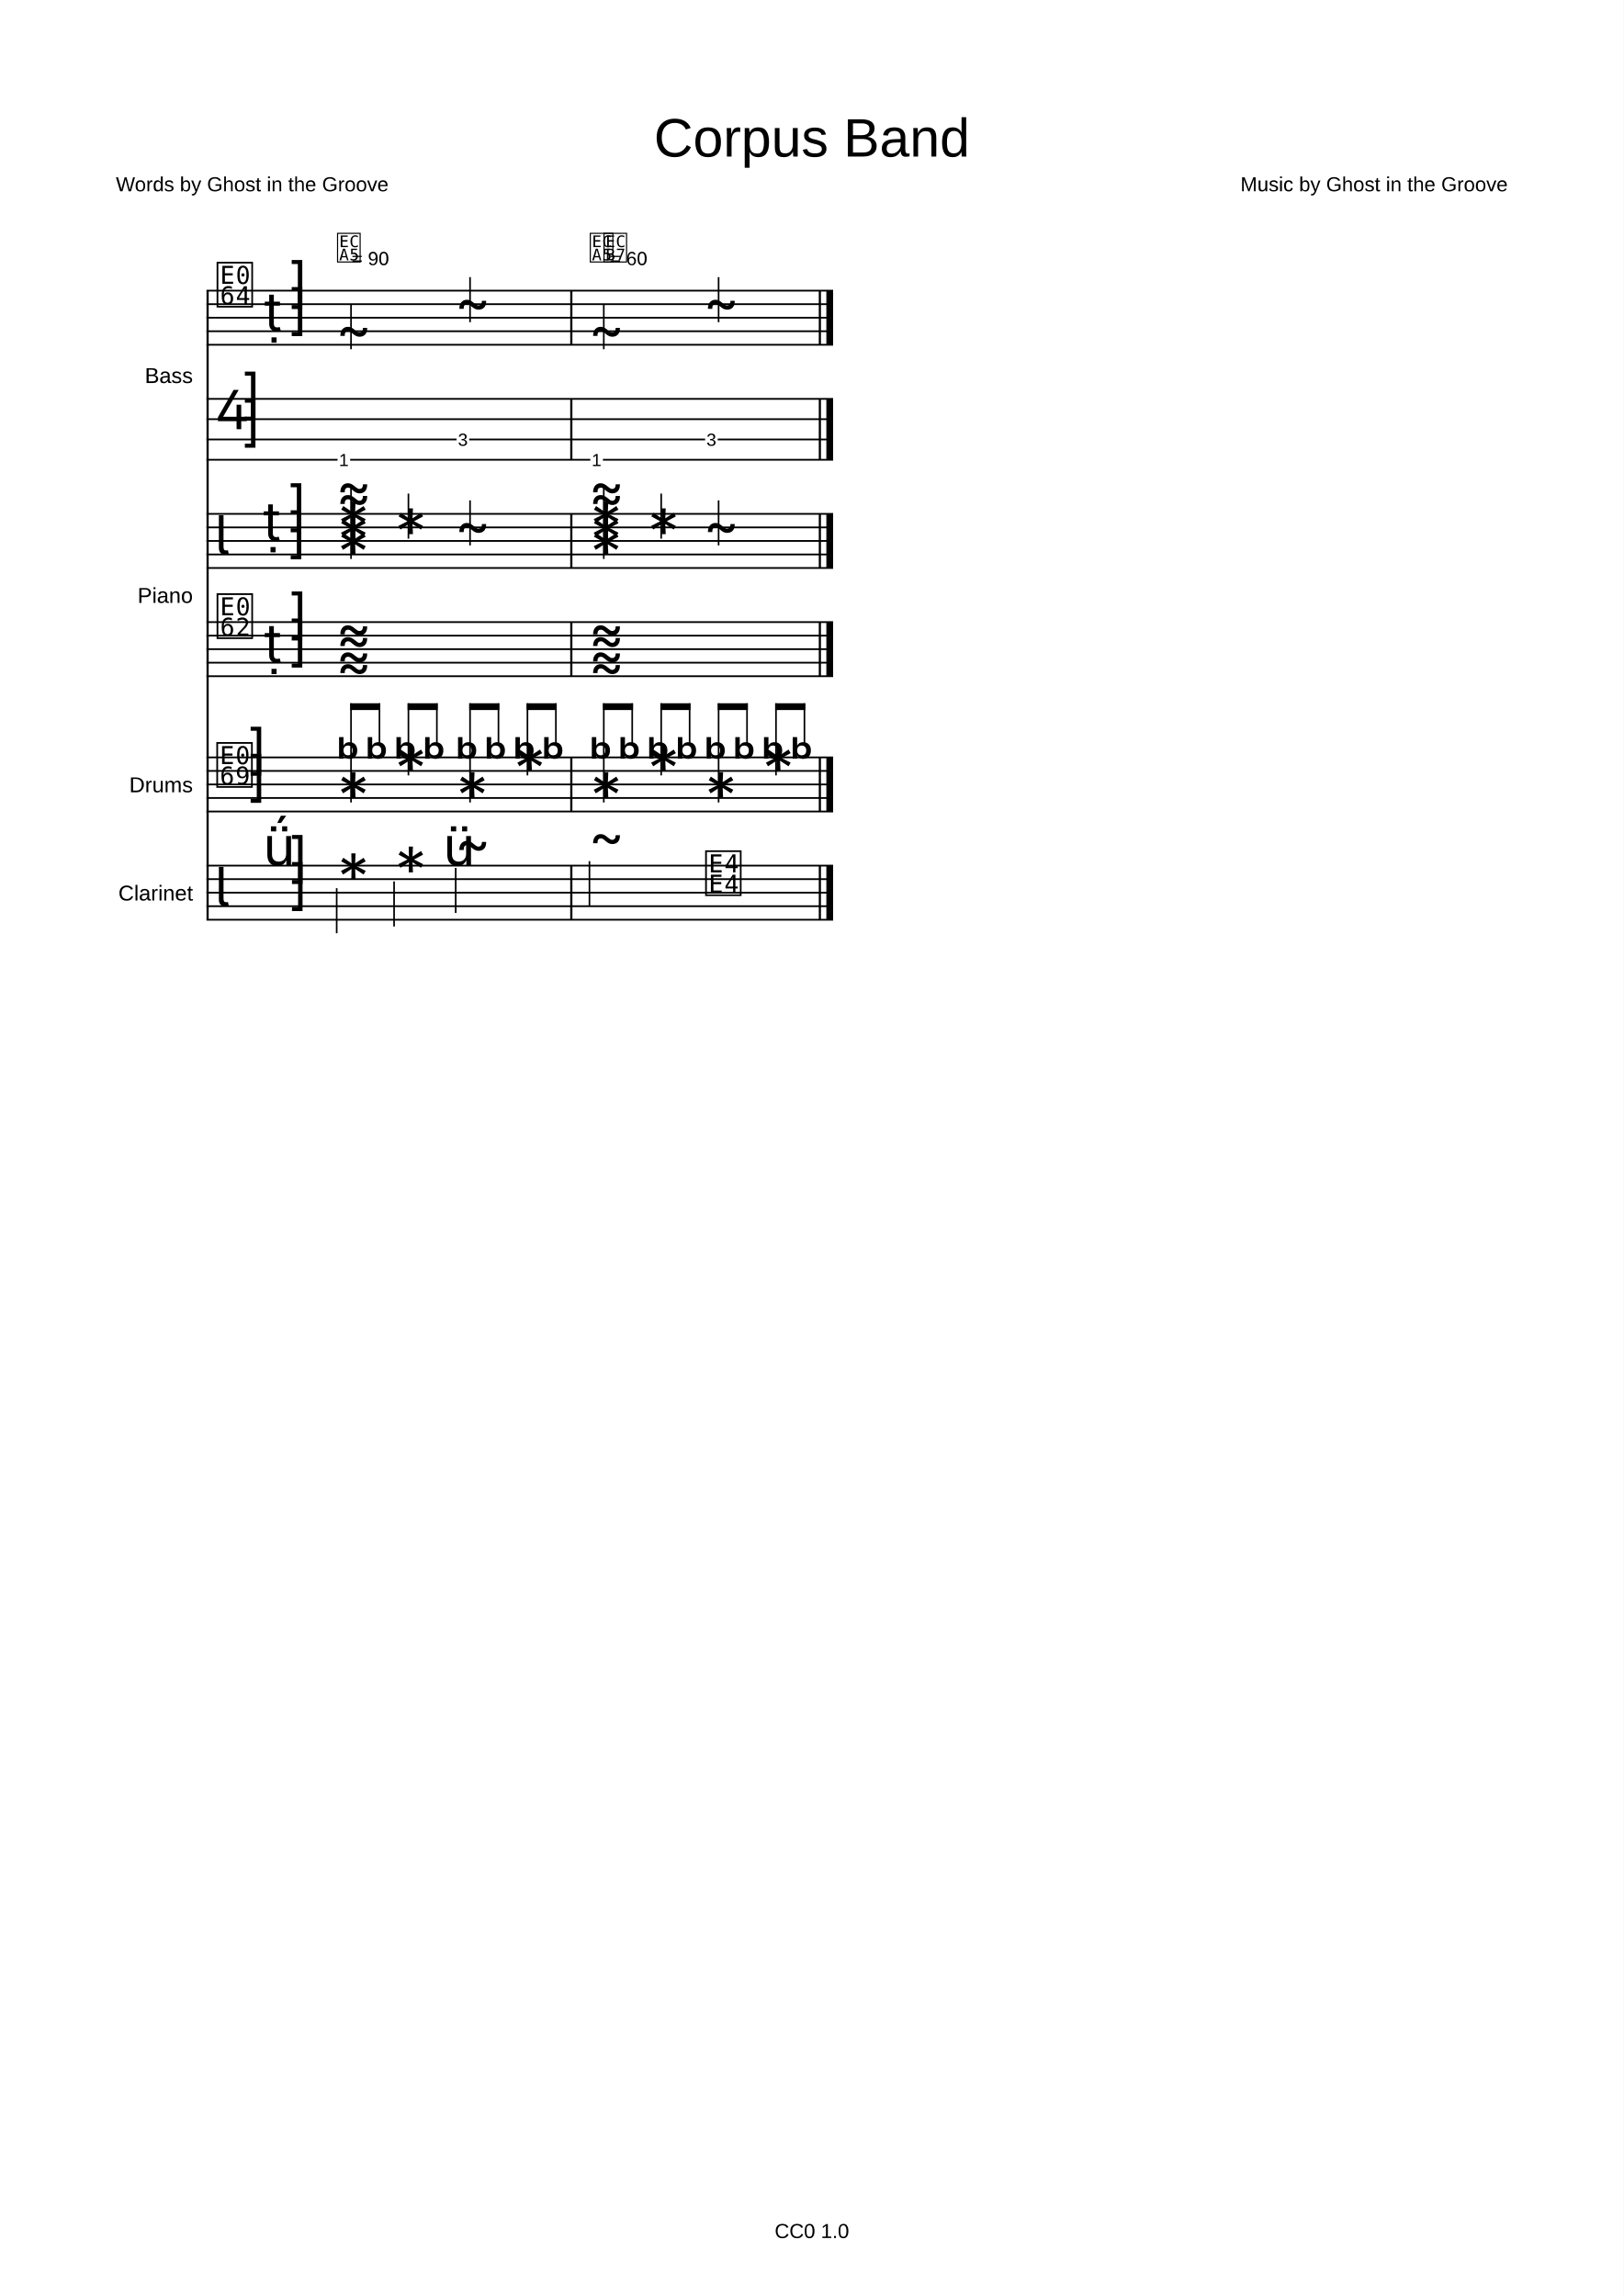
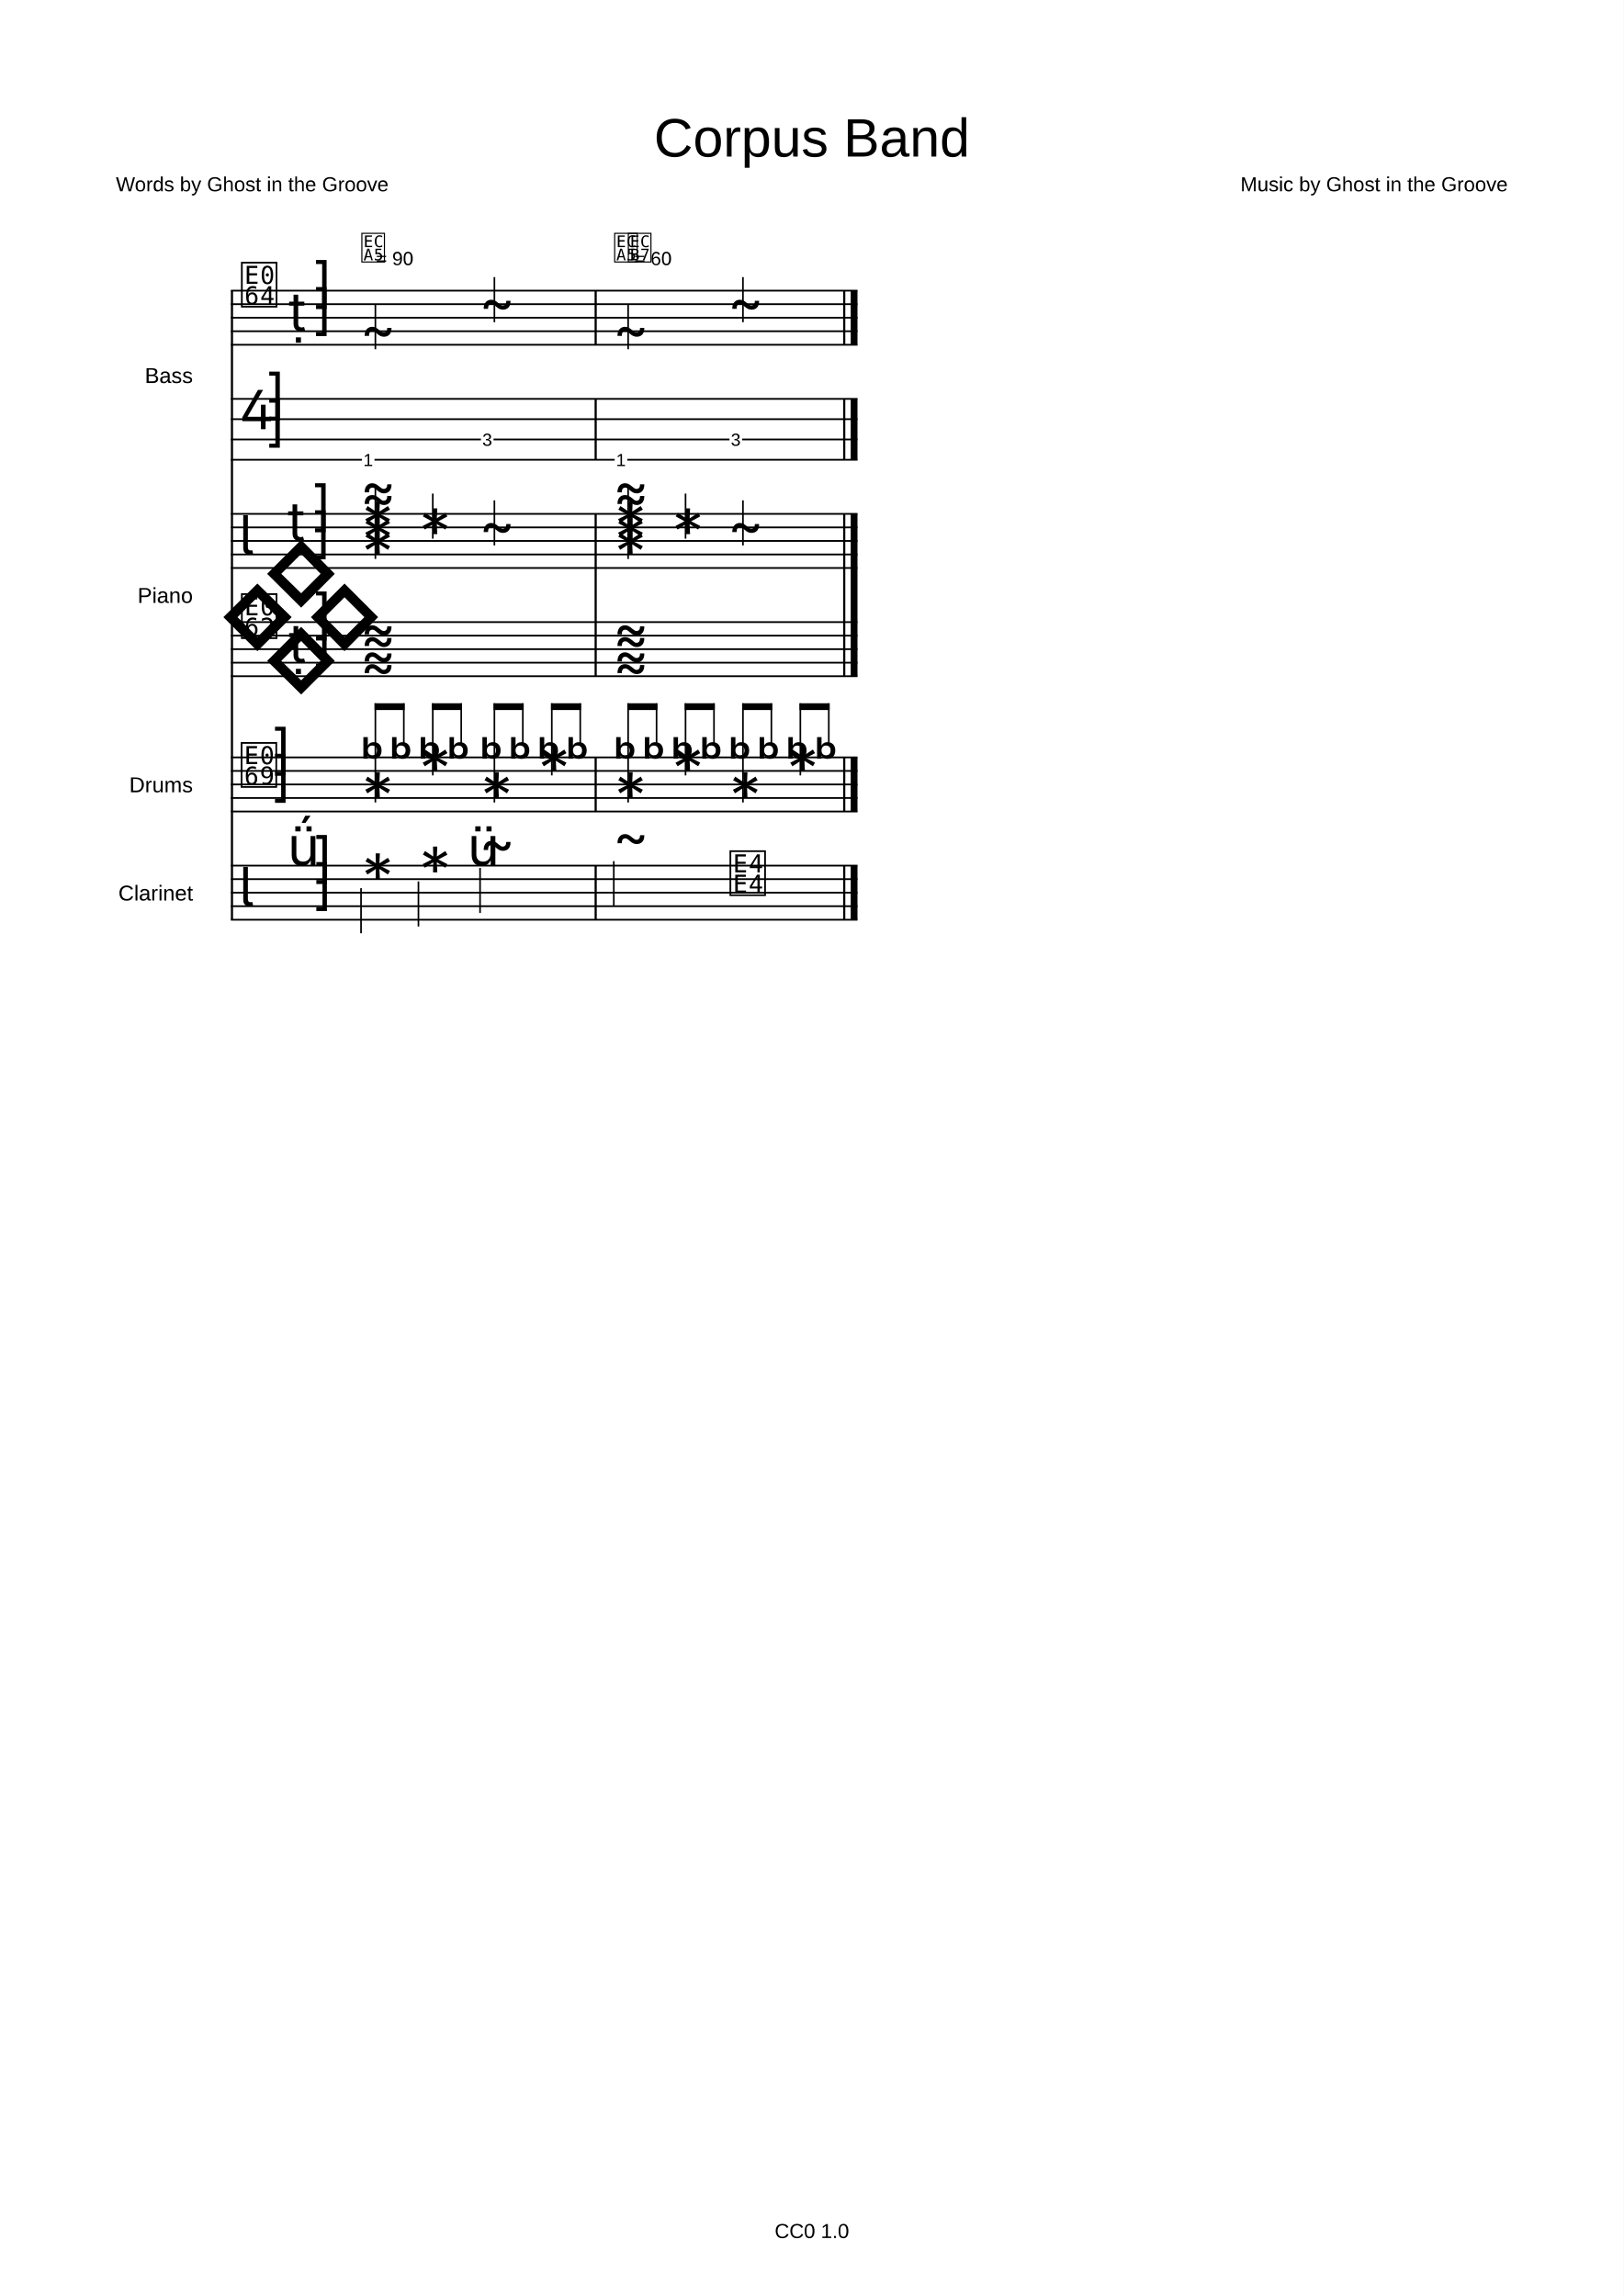
<svg xmlns="http://www.w3.org/2000/svg" width="1200" height="1697.143" viewBox="0 0 120 169.714">
  <style>@font-face{font-family:"Bravura";src:url("Bravura.otf")}text{font-family:"Bravura";font-size:4px}text.t{font-family:Arial,Helvetica,sans-serif}</style>
  <rect x="0" y="0" width="120" height="169.714" fill="white" />
  <g fill="black" stroke="black">
-     <line class="staffLine" x1="15.263" y1="21.484" x2="61.572" y2="21.484" stroke-width="0.13" />
-     <line class="staffLine" x1="15.263" y1="22.484" x2="61.572" y2="22.484" stroke-width="0.13" />
-     <line class="staffLine" x1="15.263" y1="23.484" x2="61.572" y2="23.484" stroke-width="0.13" />
-     <line class="staffLine" x1="15.263" y1="24.484" x2="61.572" y2="24.484" stroke-width="0.13" />
-     <line class="staffLine" x1="15.263" y1="25.484" x2="61.572" y2="25.484" stroke-width="0.13" />
-     <line class="stem" x1="25.943" y1="25.816" x2="25.943" y2="22.484" stroke-width="0.12" />
-     <line class="stem" x1="34.739" y1="23.816" x2="34.739" y2="20.484" stroke-width="0.12" />
-     <line class="barline" x1="42.223" y1="21.484" x2="42.223" y2="25.484" stroke-width="0.16" />
-     <line class="stem" x1="44.623" y1="25.816" x2="44.623" y2="22.484" stroke-width="0.12" />
-     <line class="stem" x1="53.108" y1="23.816" x2="53.108" y2="20.484" stroke-width="0.12" />
-     <line class="barline" x1="60.592" y1="21.484" x2="60.592" y2="25.484" stroke-width="0.16" />
-     <line class="barline" x1="61.322" y1="21.484" x2="61.322" y2="25.484" stroke-width="0.5" />
-     <line class="staffLine" x1="15.263" y1="29.484" x2="61.572" y2="29.484" stroke-width="0.13" />
-     <line class="staffLine" x1="15.263" y1="30.984" x2="61.572" y2="30.984" stroke-width="0.13" />
-     <line class="staffLine" x1="15.263" y1="32.484" x2="61.572" y2="32.484" stroke-width="0.13" />
-     <line class="staffLine" x1="15.263" y1="33.984" x2="61.572" y2="33.984" stroke-width="0.13" />
-     <line class="barline" x1="42.223" y1="29.484" x2="42.223" y2="33.984" stroke-width="0.16" />
-     <line class="barline" x1="60.592" y1="29.484" x2="60.592" y2="33.984" stroke-width="0.16" />
-     <line class="barline" x1="61.322" y1="29.484" x2="61.322" y2="33.984" stroke-width="0.5" />
-     <line class="staffLine" x1="15.263" y1="37.984" x2="61.572" y2="37.984" stroke-width="0.13" />
-     <line class="staffLine" x1="15.263" y1="38.984" x2="61.572" y2="38.984" stroke-width="0.13" />
-     <line class="staffLine" x1="15.263" y1="39.984" x2="61.572" y2="39.984" stroke-width="0.13" />
-     <line class="staffLine" x1="15.263" y1="40.984" x2="61.572" y2="40.984" stroke-width="0.13" />
-     <line class="staffLine" x1="15.263" y1="41.984" x2="61.572" y2="41.984" stroke-width="0.13" />
-     <line class="stem" x1="25.943" y1="41.316" x2="25.943" y2="35.984" stroke-width="0.12" />
-     <line class="stem" x1="30.185" y1="39.816" x2="30.185" y2="36.484" stroke-width="0.12" />
-     <line class="stem" x1="34.739" y1="40.316" x2="34.739" y2="36.984" stroke-width="0.12" />
-     <line class="barline" x1="42.223" y1="37.984" x2="42.223" y2="41.984" stroke-width="0.16" />
-     <line class="stem" x1="44.623" y1="41.316" x2="44.623" y2="35.984" stroke-width="0.12" />
-     <line class="stem" x1="48.865" y1="39.816" x2="48.865" y2="36.484" stroke-width="0.12" />
-     <line class="stem" x1="53.108" y1="40.316" x2="53.108" y2="36.984" stroke-width="0.12" />
-     <line class="barline" x1="60.592" y1="37.984" x2="60.592" y2="41.984" stroke-width="0.16" />
-     <line class="barline" x1="61.322" y1="37.984" x2="61.322" y2="41.984" stroke-width="0.5" />
-     <line class="staffLine" x1="15.263" y1="45.984" x2="61.572" y2="45.984" stroke-width="0.13" />
-     <line class="staffLine" x1="15.263" y1="46.984" x2="61.572" y2="46.984" stroke-width="0.13" />
-     <line class="staffLine" x1="15.263" y1="47.984" x2="61.572" y2="47.984" stroke-width="0.13" />
-     <line class="staffLine" x1="15.263" y1="48.984" x2="61.572" y2="48.984" stroke-width="0.13" />
-     <line class="staffLine" x1="15.263" y1="49.984" x2="61.572" y2="49.984" stroke-width="0.13" />
-     <line class="barline" x1="42.223" y1="45.984" x2="42.223" y2="49.984" stroke-width="0.16" />
-     <line class="barline" x1="60.592" y1="45.984" x2="60.592" y2="49.984" stroke-width="0.16" />
-     <line class="barline" x1="61.322" y1="45.984" x2="61.322" y2="49.984" stroke-width="0.5" />
-     <line class="staffLine" x1="15.263" y1="55.984" x2="61.572" y2="55.984" stroke-width="0.13" />
-     <line class="staffLine" x1="15.263" y1="56.984" x2="61.572" y2="56.984" stroke-width="0.13" />
-     <line class="staffLine" x1="15.263" y1="57.984" x2="61.572" y2="57.984" stroke-width="0.13" />
-     <line class="staffLine" x1="15.263" y1="58.984" x2="61.572" y2="58.984" stroke-width="0.13" />
-     <line class="staffLine" x1="15.263" y1="59.984" x2="61.572" y2="59.984" stroke-width="0.13" />
-     <line class="stem" x1="25.943" y1="59.316" x2="25.943" y2="51.984" stroke-width="0.12" />
-     <line class="stem" x1="28.044" y1="55.04" x2="28.044" y2="51.984" stroke-width="0.12" />
-     <line class="stem" x1="30.185" y1="57.316" x2="30.185" y2="51.984" stroke-width="0.12" />
-     <line class="stem" x1="32.287" y1="55.04" x2="32.287" y2="51.984" stroke-width="0.12" />
-     <line class="stem" x1="34.739" y1="59.316" x2="34.739" y2="51.984" stroke-width="0.12" />
-     <line class="stem" x1="36.84" y1="55.04" x2="36.84" y2="51.984" stroke-width="0.12" />
-     <line class="stem" x1="38.981" y1="57.316" x2="38.981" y2="51.984" stroke-width="0.12" />
-     <line class="stem" x1="41.083" y1="55.04" x2="41.083" y2="51.984" stroke-width="0.12" />
-     <line class="barline" x1="42.223" y1="55.984" x2="42.223" y2="59.984" stroke-width="0.16" />
-     <line class="stem" x1="44.623" y1="59.316" x2="44.623" y2="51.984" stroke-width="0.12" />
-     <line class="stem" x1="46.724" y1="55.04" x2="46.724" y2="51.984" stroke-width="0.12" />
-     <line class="stem" x1="48.865" y1="57.316" x2="48.865" y2="51.984" stroke-width="0.12" />
-     <line class="stem" x1="50.967" y1="55.04" x2="50.967" y2="51.984" stroke-width="0.12" />
-     <line class="stem" x1="53.108" y1="59.316" x2="53.108" y2="51.984" stroke-width="0.12" />
-     <line class="stem" x1="55.209" y1="55.04" x2="55.209" y2="51.984" stroke-width="0.12" />
-     <line class="stem" x1="57.35" y1="57.316" x2="57.35" y2="51.984" stroke-width="0.12" />
-     <line class="stem" x1="59.452" y1="55.04" x2="59.452" y2="51.984" stroke-width="0.12" />
-     <line class="barline" x1="60.592" y1="55.984" x2="60.592" y2="59.984" stroke-width="0.16" />
-     <line class="barline" x1="61.322" y1="55.984" x2="61.322" y2="59.984" stroke-width="0.5" />
-     <line class="staffLine" x1="15.263" y1="63.984" x2="61.572" y2="63.984" stroke-width="0.13" />
-     <line class="staffLine" x1="15.263" y1="64.984" x2="61.572" y2="64.984" stroke-width="0.13" />
-     <line class="staffLine" x1="15.263" y1="65.984" x2="61.572" y2="65.984" stroke-width="0.13" />
-     <line class="staffLine" x1="15.263" y1="66.984" x2="61.572" y2="66.984" stroke-width="0.13" />
-     <line class="staffLine" x1="15.263" y1="67.984" x2="61.572" y2="67.984" stroke-width="0.13" />
-     <line class="stem" x1="24.883" y1="65.652" x2="24.883" y2="68.984" stroke-width="0.12" />
-     <line class="stem" x1="29.125" y1="65.152" x2="29.125" y2="68.484" stroke-width="0.12" />
-     <line class="stem" x1="33.679" y1="64.152" x2="33.679" y2="67.484" stroke-width="0.12" />
-     <line class="barline" x1="42.223" y1="63.984" x2="42.223" y2="67.984" stroke-width="0.16" />
-     <line class="stem" x1="43.563" y1="63.652" x2="43.563" y2="66.984" stroke-width="0.12" />
-     <line class="barline" x1="60.592" y1="63.984" x2="60.592" y2="67.984" stroke-width="0.16" />
-     <line class="barline" x1="61.322" y1="63.984" x2="61.322" y2="67.984" stroke-width="0.5" />
-     <line class="barline" x1="15.343" y1="21.484" x2="15.343" y2="67.984" stroke-width="0.16" />
-     <polygon class="beam" stroke="none" points="25.883,51.984 28.104,51.984 28.104,52.484 25.883,52.484" />
-     <polygon class="beam" stroke="none" points="30.125,51.984 32.347,51.984 32.347,52.484 30.125,52.484" />
-     <polygon class="beam" stroke="none" points="34.679,51.984 36.9,51.984 36.9,52.484 34.679,52.484" />
-     <polygon class="beam" stroke="none" points="38.921,51.984 41.143,51.984 41.143,52.484 38.921,52.484" />
-     <polygon class="beam" stroke="none" points="44.563,51.984 46.784,51.984 46.784,52.484 44.563,52.484" />
-     <polygon class="beam" stroke="none" points="48.805,51.984 51.027,51.984 51.027,52.484 48.805,52.484" />
-     <polygon class="beam" stroke="none" points="53.048,51.984 55.269,51.984 55.269,52.484 53.048,52.484" />
-     <polygon class="beam" stroke="none" points="57.29,51.984 59.512,51.984 59.512,52.484 57.29,52.484" />
-     <text class="clef" x="15.883" y="22.484" stroke="none"></text>
-     <text class="keySignature" x="19.519" y="24.484" stroke="none"></text>
-     <text class="timeSignature" x="21.323" y="22.484" stroke="none"></text>
-     <text class="timeSignature" x="21.323" y="24.484" stroke="none"></text>
-     <text class="notehead" x="24.823" y="25.984" stroke="none"></text>
-     <text class="notehead" x="33.619" y="23.984" stroke="none"></text>
-     <text class="notehead" x="43.503" y="25.984" stroke="none"></text>
-     <text class="notehead" x="51.988" y="23.984" stroke="none"></text>
-     <text class="clef" x="15.875" y="31.726" stroke="none"></text>
-     <text class="timeSignature" x="17.863" y="30.734" stroke="none"></text>
-     <text class="timeSignature" x="17.863" y="32.734" stroke="none"></text>
-     <text class="clef" x="15.863" y="40.984" stroke="none"></text>
-     <text class="keySignature" x="19.447" y="39.984" stroke="none"></text>
-     <text class="timeSignature" x="21.251" y="38.984" stroke="none"></text>
-     <text class="timeSignature" x="21.251" y="40.984" stroke="none"></text>
-     <text class="notehead" x="24.823" y="39.484" stroke="none"></text>
-     <text class="notehead" x="24.823" y="40.484" stroke="none"></text>
-     <text class="notehead" x="24.823" y="41.484" stroke="none"></text>
-     <text class="notehead" x="29.065" y="39.984" stroke="none"></text>
-     <text class="notehead" x="33.619" y="40.484" stroke="none"></text>
-     <text class="notehead" x="24.823" y="37.984" stroke="none"></text>
-     <text class="notehead" x="43.503" y="39.484" stroke="none"></text>
-     <text class="notehead" x="43.503" y="40.484" stroke="none"></text>
-     <text class="notehead" x="43.503" y="41.484" stroke="none"></text>
-     <text class="notehead" x="47.745" y="39.984" stroke="none"></text>
-     <text class="notehead" x="51.988" y="40.484" stroke="none"></text>
-     <text class="notehead" x="43.503" y="37.984" stroke="none"></text>
-     <text class="clef" x="15.883" y="46.984" stroke="none"></text>
-     <text class="keySignature" x="19.519" y="48.984" stroke="none"></text>
-     <text class="timeSignature" x="21.323" y="46.984" stroke="none"></text>
-     <text class="timeSignature" x="21.323" y="48.984" stroke="none"></text>
-     <text class="notehead" x="24.823" y="48.484" stroke="none"></text>
-     <text class="notehead" x="24.823" y="50.484" stroke="none"></text>
-     <text class="notehead" x="43.503" y="48.484" stroke="none"></text>
-     <text class="notehead" x="43.503" y="50.484" stroke="none"></text>
-     <text class="clef" x="15.863" y="57.984" stroke="none"></text>
-     <text class="timeSignature" x="18.291" y="56.984" stroke="none"></text>
-     <text class="timeSignature" x="18.291" y="58.984" stroke="none"></text>
-     <text class="notehead" x="24.823" y="55.484" stroke="none"></text>
-     <text class="notehead" x="24.823" y="59.484" stroke="none"></text>
-     <text class="notehead" x="26.944" y="55.484" stroke="none"></text>
-     <text class="notehead" x="29.065" y="55.484" stroke="none"></text>
-     <text class="notehead" x="29.065" y="57.484" stroke="none"></text>
-     <text class="notehead" x="31.187" y="55.484" stroke="none"></text>
-     <text class="notehead" x="33.619" y="55.484" stroke="none"></text>
-     <text class="notehead" x="33.619" y="59.484" stroke="none"></text>
-     <text class="notehead" x="35.74" y="55.484" stroke="none"></text>
-     <text class="notehead" x="37.861" y="55.484" stroke="none"></text>
-     <text class="notehead" x="37.861" y="57.484" stroke="none"></text>
-     <text class="notehead" x="39.983" y="55.484" stroke="none"></text>
-     <text class="notehead" x="43.503" y="55.484" stroke="none"></text>
-     <text class="notehead" x="43.503" y="59.484" stroke="none"></text>
-     <text class="notehead" x="45.624" y="55.484" stroke="none"></text>
-     <text class="notehead" x="47.745" y="55.484" stroke="none"></text>
-     <text class="notehead" x="47.745" y="57.484" stroke="none"></text>
-     <text class="notehead" x="49.867" y="55.484" stroke="none"></text>
-     <text class="notehead" x="51.988" y="55.484" stroke="none"></text>
-     <text class="notehead" x="51.988" y="59.484" stroke="none"></text>
-     <text class="notehead" x="54.109" y="55.484" stroke="none"></text>
-     <text class="notehead" x="56.23" y="55.484" stroke="none"></text>
-     <text class="notehead" x="56.23" y="57.484" stroke="none"></text>
-     <text class="notehead" x="58.352" y="55.484" stroke="none"></text>
-     <text class="clef" x="15.863" y="66.984" stroke="none"></text>
-     <text class="keySignature" x="19.447" y="63.984" stroke="none"></text>
-     <text class="timeSignature" x="21.343" y="64.984" stroke="none"></text>
-     <text class="timeSignature" x="21.343" y="66.984" stroke="none"></text>
-     <text class="notehead" x="24.823" y="65.484" stroke="none"></text>
-     <text class="notehead" x="29.065" y="64.984" stroke="none"></text>
-     <text class="notehead" x="33.619" y="63.984" stroke="none"></text>
-     <text class="accidental" x="32.747" y="63.984" stroke="none"></text>
-     <text class="notehead" x="43.503" y="63.484" stroke="none"></text>
-     <text class="rest" x="51.988" y="65.984" stroke="none"></text>
-     <text class="tempo" x="24.823" y="19.24" style="font-size:2.6px" stroke="none"></text>
-     <text class="tempo" x="43.503" y="19.24" style="font-size:2.6px" stroke="none"></text>
-     <text class="tempo" x="44.516" y="19.24" style="font-size:2.6px" stroke="none"></text>
+     <line class="staffLine" x1="17.063" y1="21.484" x2="63.372" y2="21.484" stroke-width="0.13" />
+     <line class="staffLine" x1="17.063" y1="22.484" x2="63.372" y2="22.484" stroke-width="0.13" />
+     <line class="staffLine" x1="17.063" y1="23.484" x2="63.372" y2="23.484" stroke-width="0.13" />
+     <line class="staffLine" x1="17.063" y1="24.484" x2="63.372" y2="24.484" stroke-width="0.13" />
+     <line class="staffLine" x1="17.063" y1="25.484" x2="63.372" y2="25.484" stroke-width="0.13" />
+     <line class="stem" x1="27.743" y1="25.816" x2="27.743" y2="22.484" stroke-width="0.12" />
+     <line class="stem" x1="36.539" y1="23.816" x2="36.539" y2="20.484" stroke-width="0.12" />
+     <line class="barline" x1="44.023" y1="21.484" x2="44.023" y2="25.484" stroke-width="0.16" />
+     <line class="stem" x1="46.423" y1="25.816" x2="46.423" y2="22.484" stroke-width="0.12" />
+     <line class="stem" x1="54.908" y1="23.816" x2="54.908" y2="20.484" stroke-width="0.12" />
+     <line class="barline" x1="62.392" y1="21.484" x2="62.392" y2="25.484" stroke-width="0.16" />
+     <line class="barline" x1="63.122" y1="21.484" x2="63.122" y2="25.484" stroke-width="0.5" />
+     <line class="staffLine" x1="17.063" y1="29.484" x2="63.372" y2="29.484" stroke-width="0.13" />
+     <line class="staffLine" x1="17.063" y1="30.984" x2="63.372" y2="30.984" stroke-width="0.13" />
+     <line class="staffLine" x1="17.063" y1="32.484" x2="63.372" y2="32.484" stroke-width="0.13" />
+     <line class="staffLine" x1="17.063" y1="33.984" x2="63.372" y2="33.984" stroke-width="0.13" />
+     <line class="barline" x1="44.023" y1="29.484" x2="44.023" y2="33.984" stroke-width="0.16" />
+     <line class="barline" x1="62.392" y1="29.484" x2="62.392" y2="33.984" stroke-width="0.16" />
+     <line class="barline" x1="63.122" y1="29.484" x2="63.122" y2="33.984" stroke-width="0.5" />
+     <line class="staffLine" x1="17.063" y1="37.984" x2="63.372" y2="37.984" stroke-width="0.13" />
+     <line class="staffLine" x1="17.063" y1="38.984" x2="63.372" y2="38.984" stroke-width="0.13" />
+     <line class="staffLine" x1="17.063" y1="39.984" x2="63.372" y2="39.984" stroke-width="0.13" />
+     <line class="staffLine" x1="17.063" y1="40.984" x2="63.372" y2="40.984" stroke-width="0.13" />
+     <line class="staffLine" x1="17.063" y1="41.984" x2="63.372" y2="41.984" stroke-width="0.13" />
+     <line class="stem" x1="27.743" y1="41.316" x2="27.743" y2="35.984" stroke-width="0.12" />
+     <line class="stem" x1="31.985" y1="39.816" x2="31.985" y2="36.484" stroke-width="0.12" />
+     <line class="stem" x1="36.539" y1="40.316" x2="36.539" y2="36.984" stroke-width="0.12" />
+     <line class="barline" x1="44.023" y1="37.984" x2="44.023" y2="41.984" stroke-width="0.16" />
+     <line class="stem" x1="46.423" y1="41.316" x2="46.423" y2="35.984" stroke-width="0.12" />
+     <line class="stem" x1="50.665" y1="39.816" x2="50.665" y2="36.484" stroke-width="0.12" />
+     <line class="stem" x1="54.908" y1="40.316" x2="54.908" y2="36.984" stroke-width="0.12" />
+     <line class="barline" x1="62.392" y1="37.984" x2="62.392" y2="41.984" stroke-width="0.16" />
+     <line class="barline" x1="63.122" y1="37.984" x2="63.122" y2="41.984" stroke-width="0.5" />
+     <line class="staffLine" x1="17.063" y1="45.984" x2="63.372" y2="45.984" stroke-width="0.13" />
+     <line class="staffLine" x1="17.063" y1="46.984" x2="63.372" y2="46.984" stroke-width="0.13" />
+     <line class="staffLine" x1="17.063" y1="47.984" x2="63.372" y2="47.984" stroke-width="0.13" />
+     <line class="staffLine" x1="17.063" y1="48.984" x2="63.372" y2="48.984" stroke-width="0.13" />
+     <line class="staffLine" x1="17.063" y1="49.984" x2="63.372" y2="49.984" stroke-width="0.13" />
+     <line class="barline" x1="44.023" y1="45.984" x2="44.023" y2="49.984" stroke-width="0.16" />
+     <line class="barline" x1="62.392" y1="45.984" x2="62.392" y2="49.984" stroke-width="0.16" />
+     <line class="barline" x1="63.122" y1="45.984" x2="63.122" y2="49.984" stroke-width="0.5" />
+     <line class="staffLine" x1="17.063" y1="55.984" x2="63.372" y2="55.984" stroke-width="0.13" />
+     <line class="staffLine" x1="17.063" y1="56.984" x2="63.372" y2="56.984" stroke-width="0.13" />
+     <line class="staffLine" x1="17.063" y1="57.984" x2="63.372" y2="57.984" stroke-width="0.13" />
+     <line class="staffLine" x1="17.063" y1="58.984" x2="63.372" y2="58.984" stroke-width="0.13" />
+     <line class="staffLine" x1="17.063" y1="59.984" x2="63.372" y2="59.984" stroke-width="0.13" />
+     <line class="stem" x1="27.743" y1="59.316" x2="27.743" y2="51.984" stroke-width="0.12" />
+     <line class="stem" x1="29.844" y1="55.04" x2="29.844" y2="51.984" stroke-width="0.12" />
+     <line class="stem" x1="31.985" y1="57.316" x2="31.985" y2="51.984" stroke-width="0.12" />
+     <line class="stem" x1="34.087" y1="55.04" x2="34.087" y2="51.984" stroke-width="0.12" />
+     <line class="stem" x1="36.539" y1="59.316" x2="36.539" y2="51.984" stroke-width="0.12" />
+     <line class="stem" x1="38.64" y1="55.04" x2="38.64" y2="51.984" stroke-width="0.12" />
+     <line class="stem" x1="40.781" y1="57.316" x2="40.781" y2="51.984" stroke-width="0.12" />
+     <line class="stem" x1="42.883" y1="55.04" x2="42.883" y2="51.984" stroke-width="0.12" />
+     <line class="barline" x1="44.023" y1="55.984" x2="44.023" y2="59.984" stroke-width="0.16" />
+     <line class="stem" x1="46.423" y1="59.316" x2="46.423" y2="51.984" stroke-width="0.12" />
+     <line class="stem" x1="48.524" y1="55.04" x2="48.524" y2="51.984" stroke-width="0.12" />
+     <line class="stem" x1="50.665" y1="57.316" x2="50.665" y2="51.984" stroke-width="0.12" />
+     <line class="stem" x1="52.767" y1="55.04" x2="52.767" y2="51.984" stroke-width="0.12" />
+     <line class="stem" x1="54.908" y1="59.316" x2="54.908" y2="51.984" stroke-width="0.12" />
+     <line class="stem" x1="57.009" y1="55.04" x2="57.009" y2="51.984" stroke-width="0.12" />
+     <line class="stem" x1="59.15" y1="57.316" x2="59.15" y2="51.984" stroke-width="0.12" />
+     <line class="stem" x1="61.252" y1="55.04" x2="61.252" y2="51.984" stroke-width="0.12" />
+     <line class="barline" x1="62.392" y1="55.984" x2="62.392" y2="59.984" stroke-width="0.16" />
+     <line class="barline" x1="63.122" y1="55.984" x2="63.122" y2="59.984" stroke-width="0.5" />
+     <line class="staffLine" x1="17.063" y1="63.984" x2="63.372" y2="63.984" stroke-width="0.13" />
+     <line class="staffLine" x1="17.063" y1="64.984" x2="63.372" y2="64.984" stroke-width="0.13" />
+     <line class="staffLine" x1="17.063" y1="65.984" x2="63.372" y2="65.984" stroke-width="0.13" />
+     <line class="staffLine" x1="17.063" y1="66.984" x2="63.372" y2="66.984" stroke-width="0.13" />
+     <line class="staffLine" x1="17.063" y1="67.984" x2="63.372" y2="67.984" stroke-width="0.13" />
+     <line class="stem" x1="26.683" y1="65.652" x2="26.683" y2="68.984" stroke-width="0.12" />
+     <line class="stem" x1="30.925" y1="65.152" x2="30.925" y2="68.484" stroke-width="0.12" />
+     <line class="stem" x1="35.479" y1="64.152" x2="35.479" y2="67.484" stroke-width="0.12" />
+     <line class="barline" x1="44.023" y1="63.984" x2="44.023" y2="67.984" stroke-width="0.16" />
+     <line class="stem" x1="45.363" y1="63.652" x2="45.363" y2="66.984" stroke-width="0.12" />
+     <line class="barline" x1="62.392" y1="63.984" x2="62.392" y2="67.984" stroke-width="0.16" />
+     <line class="barline" x1="63.122" y1="63.984" x2="63.122" y2="67.984" stroke-width="0.5" />
+     <line class="barline" x1="17.143" y1="21.484" x2="17.143" y2="67.984" stroke-width="0.16" />
+     <line class="barline" x1="44.023" y1="41.984" x2="44.023" y2="45.984" stroke-width="0.16" />
+     <line class="barline" x1="62.392" y1="41.984" x2="62.392" y2="45.984" stroke-width="0.16" />
+     <line class="barline" x1="63.122" y1="41.984" x2="63.122" y2="45.984" stroke-width="0.5" />
+     <polygon class="beam" stroke="none" points="27.683,51.984 29.904,51.984 29.904,52.484 27.683,52.484" />
+     <polygon class="beam" stroke="none" points="31.925,51.984 34.147,51.984 34.147,52.484 31.925,52.484" />
+     <polygon class="beam" stroke="none" points="36.479,51.984 38.7,51.984 38.7,52.484 36.479,52.484" />
+     <polygon class="beam" stroke="none" points="40.721,51.984 42.943,51.984 42.943,52.484 40.721,52.484" />
+     <polygon class="beam" stroke="none" points="46.363,51.984 48.584,51.984 48.584,52.484 46.363,52.484" />
+     <polygon class="beam" stroke="none" points="50.605,51.984 52.827,51.984 52.827,52.484 50.605,52.484" />
+     <polygon class="beam" stroke="none" points="54.848,51.984 57.069,51.984 57.069,52.484 54.848,52.484" />
+     <polygon class="beam" stroke="none" points="59.09,51.984 61.312,51.984 61.312,52.484 59.09,52.484" />
+     <text class="clef" x="17.683" y="22.484" stroke="none"></text>
+     <text class="keySignature" x="21.319" y="24.484" stroke="none"></text>
+     <text class="timeSignature" x="23.123" y="22.484" stroke="none"></text>
+     <text class="timeSignature" x="23.123" y="24.484" stroke="none"></text>
+     <text class="notehead" x="26.623" y="25.984" stroke="none"></text>
+     <text class="notehead" x="35.419" y="23.984" stroke="none"></text>
+     <text class="notehead" x="45.303" y="25.984" stroke="none"></text>
+     <text class="notehead" x="53.788" y="23.984" stroke="none"></text>
+     <text class="clef" x="17.675" y="31.726" stroke="none"></text>
+     <text class="timeSignature" x="19.663" y="30.734" stroke="none"></text>
+     <text class="timeSignature" x="19.663" y="32.734" stroke="none"></text>
+     <text class="clef" x="17.663" y="40.984" stroke="none"></text>
+     <text class="keySignature" x="21.247" y="39.984" stroke="none"></text>
+     <text class="timeSignature" x="23.051" y="38.984" stroke="none"></text>
+     <text class="timeSignature" x="23.051" y="40.984" stroke="none"></text>
+     <text class="notehead" x="26.623" y="39.484" stroke="none"></text>
+     <text class="notehead" x="26.623" y="40.484" stroke="none"></text>
+     <text class="notehead" x="26.623" y="41.484" stroke="none"></text>
+     <text class="notehead" x="30.865" y="39.984" stroke="none"></text>
+     <text class="notehead" x="35.419" y="40.484" stroke="none"></text>
+     <text class="notehead" x="26.623" y="37.984" stroke="none"></text>
+     <text class="notehead" x="45.303" y="39.484" stroke="none"></text>
+     <text class="notehead" x="45.303" y="40.484" stroke="none"></text>
+     <text class="notehead" x="45.303" y="41.484" stroke="none"></text>
+     <text class="notehead" x="49.545" y="39.984" stroke="none"></text>
+     <text class="notehead" x="53.788" y="40.484" stroke="none"></text>
+     <text class="notehead" x="45.303" y="37.984" stroke="none"></text>
+     <text class="clef" x="17.683" y="46.984" stroke="none"></text>
+     <text class="keySignature" x="21.319" y="48.984" stroke="none"></text>
+     <text class="timeSignature" x="23.123" y="46.984" stroke="none"></text>
+     <text class="timeSignature" x="23.123" y="48.984" stroke="none"></text>
+     <text class="notehead" x="26.623" y="48.484" stroke="none"></text>
+     <text class="notehead" x="26.623" y="50.484" stroke="none"></text>
+     <text class="notehead" x="45.303" y="48.484" stroke="none"></text>
+     <text class="notehead" x="45.303" y="50.484" stroke="none"></text>
+     <text class="clef" x="17.663" y="57.984" stroke="none"></text>
+     <text class="timeSignature" x="20.091" y="56.984" stroke="none"></text>
+     <text class="timeSignature" x="20.091" y="58.984" stroke="none"></text>
+     <text class="notehead" x="26.623" y="55.484" stroke="none"></text>
+     <text class="notehead" x="26.623" y="59.484" stroke="none"></text>
+     <text class="notehead" x="28.744" y="55.484" stroke="none"></text>
+     <text class="notehead" x="30.865" y="55.484" stroke="none"></text>
+     <text class="notehead" x="30.865" y="57.484" stroke="none"></text>
+     <text class="notehead" x="32.987" y="55.484" stroke="none"></text>
+     <text class="notehead" x="35.419" y="55.484" stroke="none"></text>
+     <text class="notehead" x="35.419" y="59.484" stroke="none"></text>
+     <text class="notehead" x="37.54" y="55.484" stroke="none"></text>
+     <text class="notehead" x="39.661" y="55.484" stroke="none"></text>
+     <text class="notehead" x="39.661" y="57.484" stroke="none"></text>
+     <text class="notehead" x="41.783" y="55.484" stroke="none"></text>
+     <text class="notehead" x="45.303" y="55.484" stroke="none"></text>
+     <text class="notehead" x="45.303" y="59.484" stroke="none"></text>
+     <text class="notehead" x="47.424" y="55.484" stroke="none"></text>
+     <text class="notehead" x="49.545" y="55.484" stroke="none"></text>
+     <text class="notehead" x="49.545" y="57.484" stroke="none"></text>
+     <text class="notehead" x="51.667" y="55.484" stroke="none"></text>
+     <text class="notehead" x="53.788" y="55.484" stroke="none"></text>
+     <text class="notehead" x="53.788" y="59.484" stroke="none"></text>
+     <text class="notehead" x="55.909" y="55.484" stroke="none"></text>
+     <text class="notehead" x="58.03" y="55.484" stroke="none"></text>
+     <text class="notehead" x="58.03" y="57.484" stroke="none"></text>
+     <text class="notehead" x="60.152" y="55.484" stroke="none"></text>
+     <text class="clef" x="17.663" y="66.984" stroke="none"></text>
+     <text class="keySignature" x="21.247" y="63.984" stroke="none"></text>
+     <text class="timeSignature" x="23.143" y="64.984" stroke="none"></text>
+     <text class="timeSignature" x="23.143" y="66.984" stroke="none"></text>
+     <text class="notehead" x="26.623" y="65.484" stroke="none"></text>
+     <text class="notehead" x="30.865" y="64.984" stroke="none"></text>
+     <text class="notehead" x="35.419" y="63.984" stroke="none"></text>
+     <text class="accidental" x="34.547" y="63.984" stroke="none"></text>
+     <text class="notehead" x="45.303" y="63.484" stroke="none"></text>
+     <text class="rest" x="53.788" y="65.984" stroke="none"></text>
+     <text class="tempo" x="26.623" y="19.24" style="font-size:2.6px" stroke="none"></text>
+     <text class="tempo" x="45.303" y="19.24" style="font-size:2.6px" stroke="none"></text>
+     <text class="tempo" x="46.316" y="19.24" style="font-size:2.6px" stroke="none"></text>
+     <text class="brace" x="15.931" y="49.977" style="font-size:11.985px" stroke="none"></text>
    <text class="t credit" x="60" y="11.571" style="font-size:4px" text-anchor="middle" stroke="none">Corpus Band</text>
    <text class="t credit" x="8.571" y="14.136" style="font-size:1.5px" text-anchor="start" stroke="none">Words by Ghost in the Groove</text>
    <text class="t credit" x="111.429" y="14.136" style="font-size:1.5px" text-anchor="end" stroke="none">Music by Ghost in the Groove</text>
-     <rect class="knockout" x="24.947" y="33.412" width="0.931" height="1.144" fill="white" stroke="none" />
-     <text class="t fretNumber" x="25.413" y="34.452" style="font-size:1.3px" text-anchor="middle" stroke="none">1</text>
-     <rect class="knockout" x="33.743" y="31.912" width="0.931" height="1.144" fill="white" stroke="none" />
-     <text class="t fretNumber" x="34.209" y="32.952" style="font-size:1.3px" text-anchor="middle" stroke="none">3</text>
-     <rect class="knockout" x="43.627" y="33.412" width="0.931" height="1.144" fill="white" stroke="none" />
-     <text class="t fretNumber" x="44.093" y="34.452" style="font-size:1.3px" text-anchor="middle" stroke="none">1</text>
-     <rect class="knockout" x="52.112" y="31.912" width="0.931" height="1.144" fill="white" stroke="none" />
-     <text class="t fretNumber" x="52.578" y="32.952" style="font-size:1.3px" text-anchor="middle" stroke="none">3</text>
-     <text class="t tempo" x="25.986" y="19.59" style="font-size:1.4px" text-anchor="start" stroke="none">= 90</text>
-     <text class="t tempo" x="45.076" y="19.59" style="font-size:1.4px" text-anchor="start" stroke="none">= 60</text>
+     <rect class="knockout" x="26.747" y="33.412" width="0.931" height="1.144" fill="white" stroke="none" />
+     <text class="t fretNumber" x="27.213" y="34.452" style="font-size:1.3px" text-anchor="middle" stroke="none">1</text>
+     <rect class="knockout" x="35.543" y="31.912" width="0.931" height="1.144" fill="white" stroke="none" />
+     <text class="t fretNumber" x="36.009" y="32.952" style="font-size:1.3px" text-anchor="middle" stroke="none">3</text>
+     <rect class="knockout" x="45.427" y="33.412" width="0.931" height="1.144" fill="white" stroke="none" />
+     <text class="t fretNumber" x="45.893" y="34.452" style="font-size:1.3px" text-anchor="middle" stroke="none">1</text>
+     <rect class="knockout" x="53.912" y="31.912" width="0.931" height="1.144" fill="white" stroke="none" />
+     <text class="t fretNumber" x="54.378" y="32.952" style="font-size:1.3px" text-anchor="middle" stroke="none">3</text>
+     <text class="t tempo" x="27.786" y="19.59" style="font-size:1.4px" text-anchor="start" stroke="none">= 90</text>
+     <text class="t tempo" x="46.876" y="19.59" style="font-size:1.4px" text-anchor="start" stroke="none">= 60</text>
    <text class="t trackName" x="14.263" y="28.31" style="font-size:1.6px" text-anchor="end" stroke="none">Bass</text>
    <text class="t trackName" x="14.263" y="44.56" style="font-size:1.6px" text-anchor="end" stroke="none">Piano</text>
    <text class="t trackName" x="14.263" y="58.56" style="font-size:1.6px" text-anchor="end" stroke="none">Drums</text>
    <text class="t trackName" x="14.263" y="66.56" style="font-size:1.6px" text-anchor="end" stroke="none">Clarinet</text>
    <text class="t credit" x="60" y="165.429" style="font-size:1.5px" text-anchor="middle" stroke="none">CC0 1.0</text>
  </g>
</svg>
